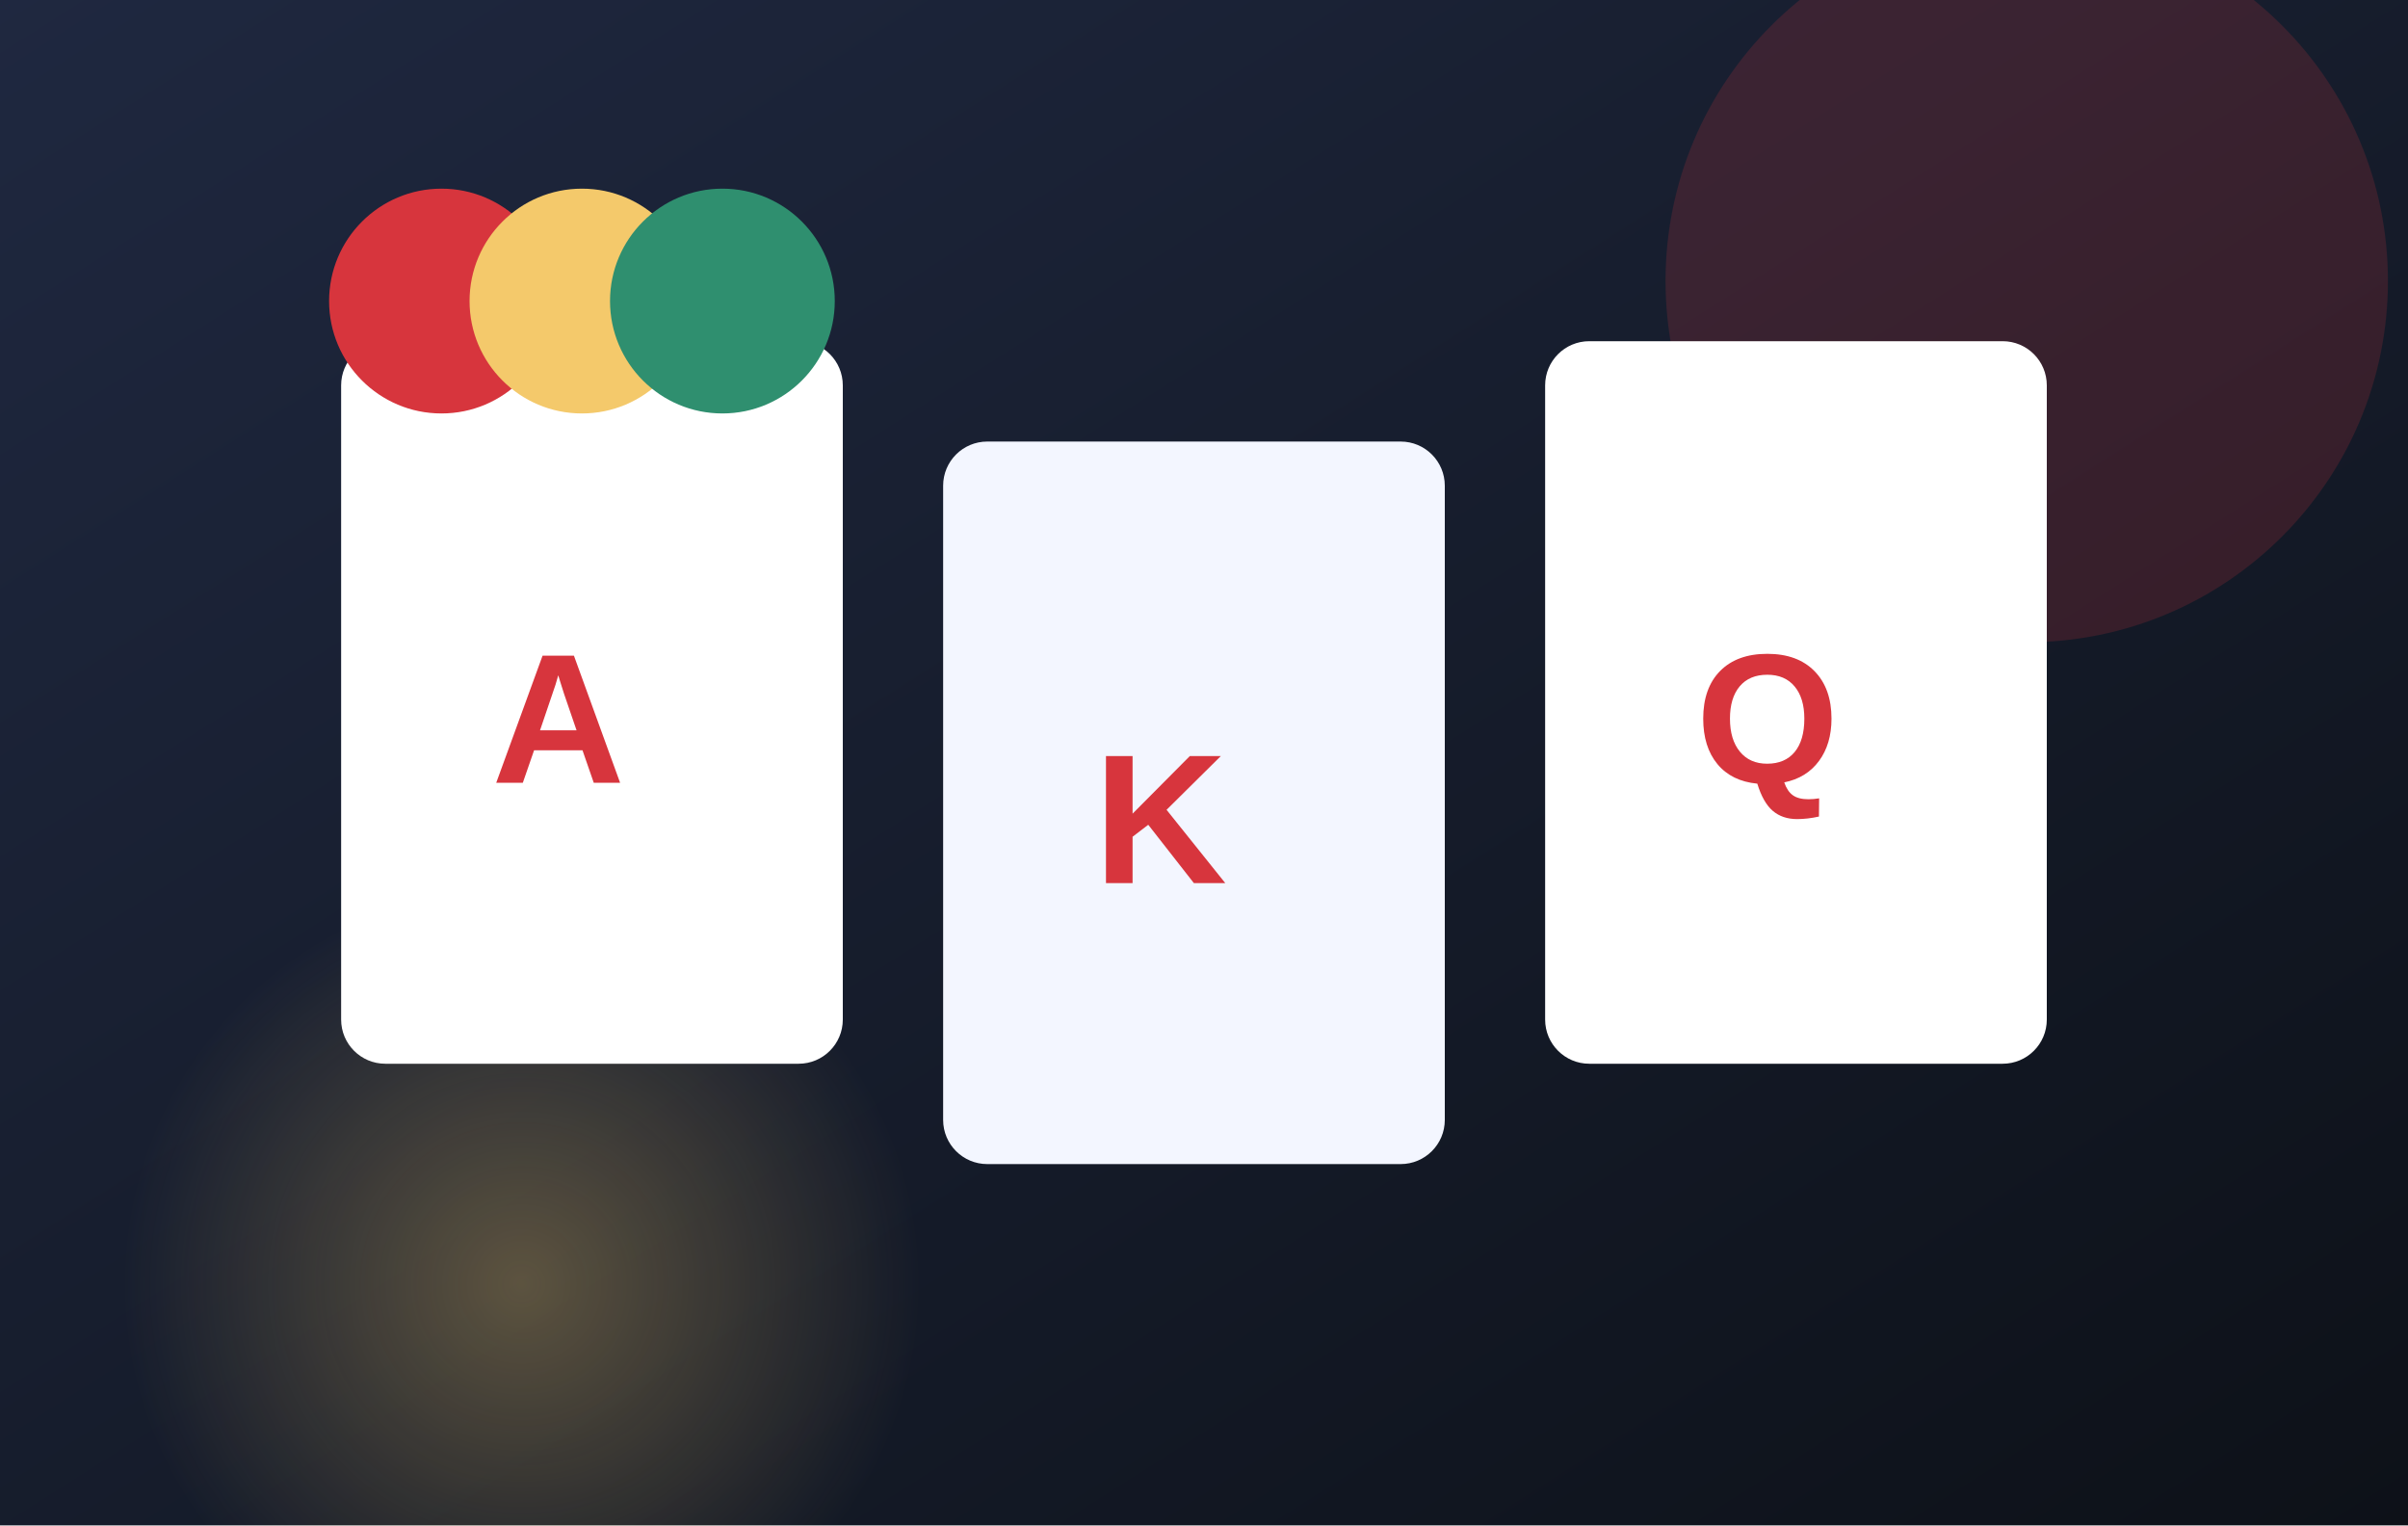
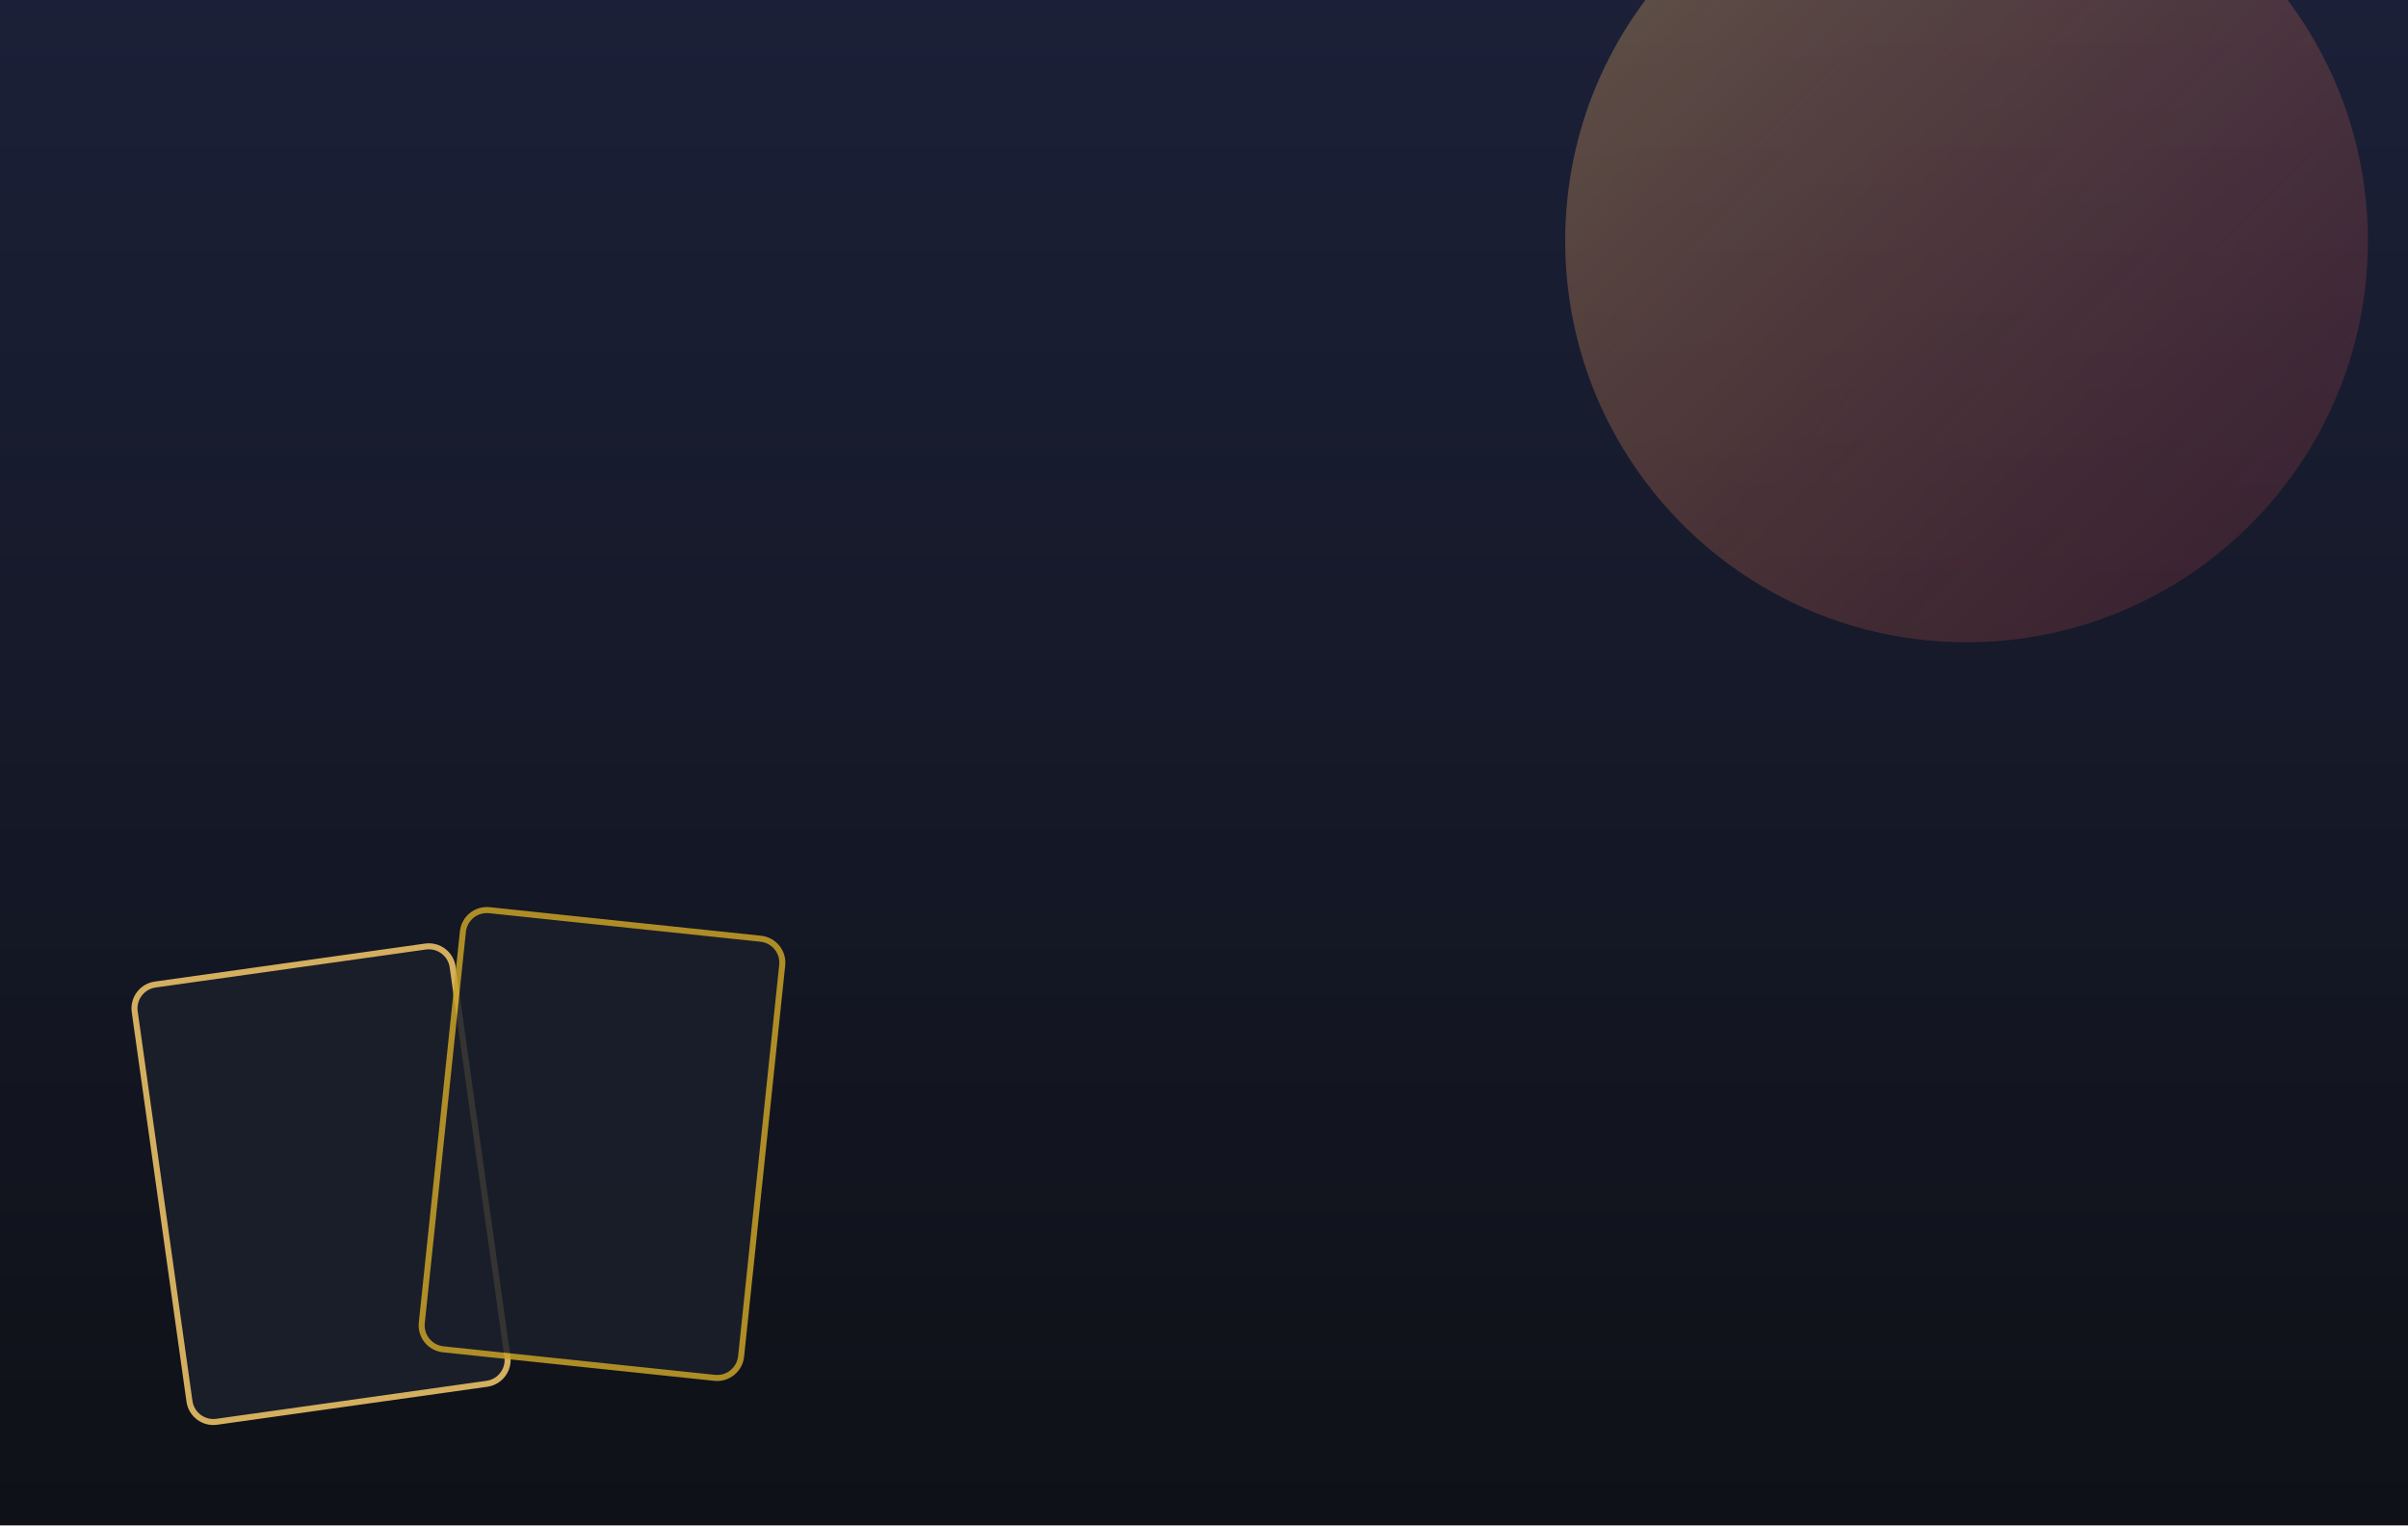
- <svg xmlns="http://www.w3.org/2000/svg" width="1200" height="760" viewBox="0 0 1200 760">
+ <svg xmlns="http://www.w3.org/2000/svg" width="1200" height="760" viewBox="0 0 1200 760" role="img" aria-label="JackPoker guide hero">
  <defs>
-     <linearGradient id="bg" x1="0" y1="0" x2="1" y2="1">
-       <stop offset="0" stop-color="#1f2840" />
-       <stop offset="1" stop-color="#0d1118" />
+     <linearGradient id="h" x1="0%" y1="0%" x2="0%" y2="100%">
+       <stop offset="0%" stop-color="#1b2038" />
+       <stop offset="100%" stop-color="#0f1117" />
    </linearGradient>
-     <radialGradient id="r" cx="50%" cy="50%" r="50%">
-       <stop offset="0" stop-color="#f4c96b" stop-opacity=".32" />
-       <stop offset="1" stop-color="#f4c96b" stop-opacity="0" />
-     </radialGradient>
+     <linearGradient id="a" x1="0%" y1="0%" x2="100%" y2="100%">
+       <stop offset="0%" stop-color="#e8c066" stop-opacity="0.35" />
+       <stop offset="100%" stop-color="#e03d4a" stop-opacity="0.15" />
+     </linearGradient>
  </defs>
-   <rect width="1200" height="760" fill="url(#bg)" />
-   <circle cx="260" cy="640" r="200" fill="url(#r)" />
-   <circle cx="1010" cy="140" r="180" fill="#d7353d" opacity=".18" />
-   <g>
-     <rect x="170" y="170" width="250" height="360" rx="22" fill="#ffffff" />
-     <rect x="470" y="220" width="250" height="360" rx="22" fill="#f3f6ff" />
-     <rect x="770" y="170" width="250" height="360" rx="22" fill="#ffffff" />
-     <text x="245" y="390" font-size="92" font-family="Arial" fill="#d7353d" font-weight="700">A</text>
-     <text x="545" y="440" font-size="92" font-family="Arial" fill="#d7353d" font-weight="700">K</text>
-     <text x="845" y="390" font-size="92" font-family="Arial" fill="#d7353d" font-weight="700">Q</text>
-   </g>
-   <g>
-     <circle cx="220" cy="150" r="56" fill="#d7353d" />
-     <circle cx="290" cy="150" r="56" fill="#f4c96b" />
-     <circle cx="360" cy="150" r="56" fill="#2f8f6f" />
-   </g>
+   <rect width="1200" height="760" fill="url(#h)" />
+   <circle cx="980" cy="120" r="200" fill="url(#a)" />
+   <rect x="80" y="480" width="160" height="220" rx="12" fill="#1a1f2a" stroke="#e8c066" stroke-width="3" opacity="0.9" transform="rotate(-8 160 590)" />
+   <rect x="220" y="460" width="160" height="220" rx="12" fill="#1a1f2a" stroke="#c9a227" stroke-width="3" opacity="0.85" transform="rotate(6 300 570)" />
</svg>
